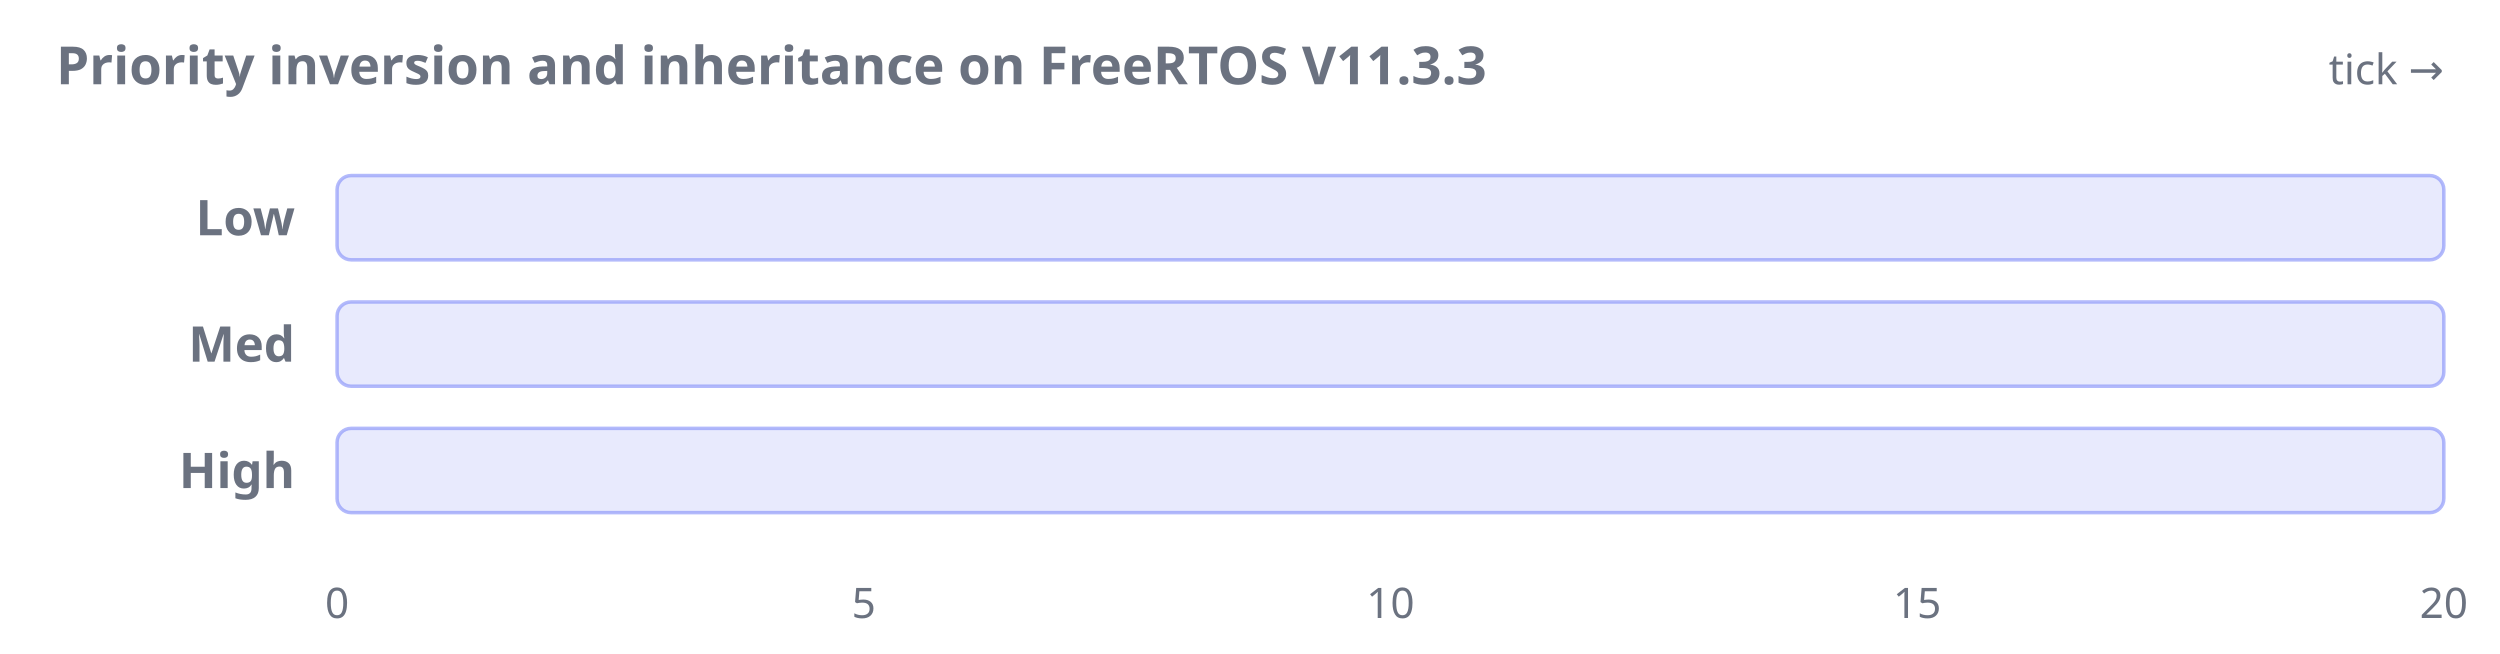
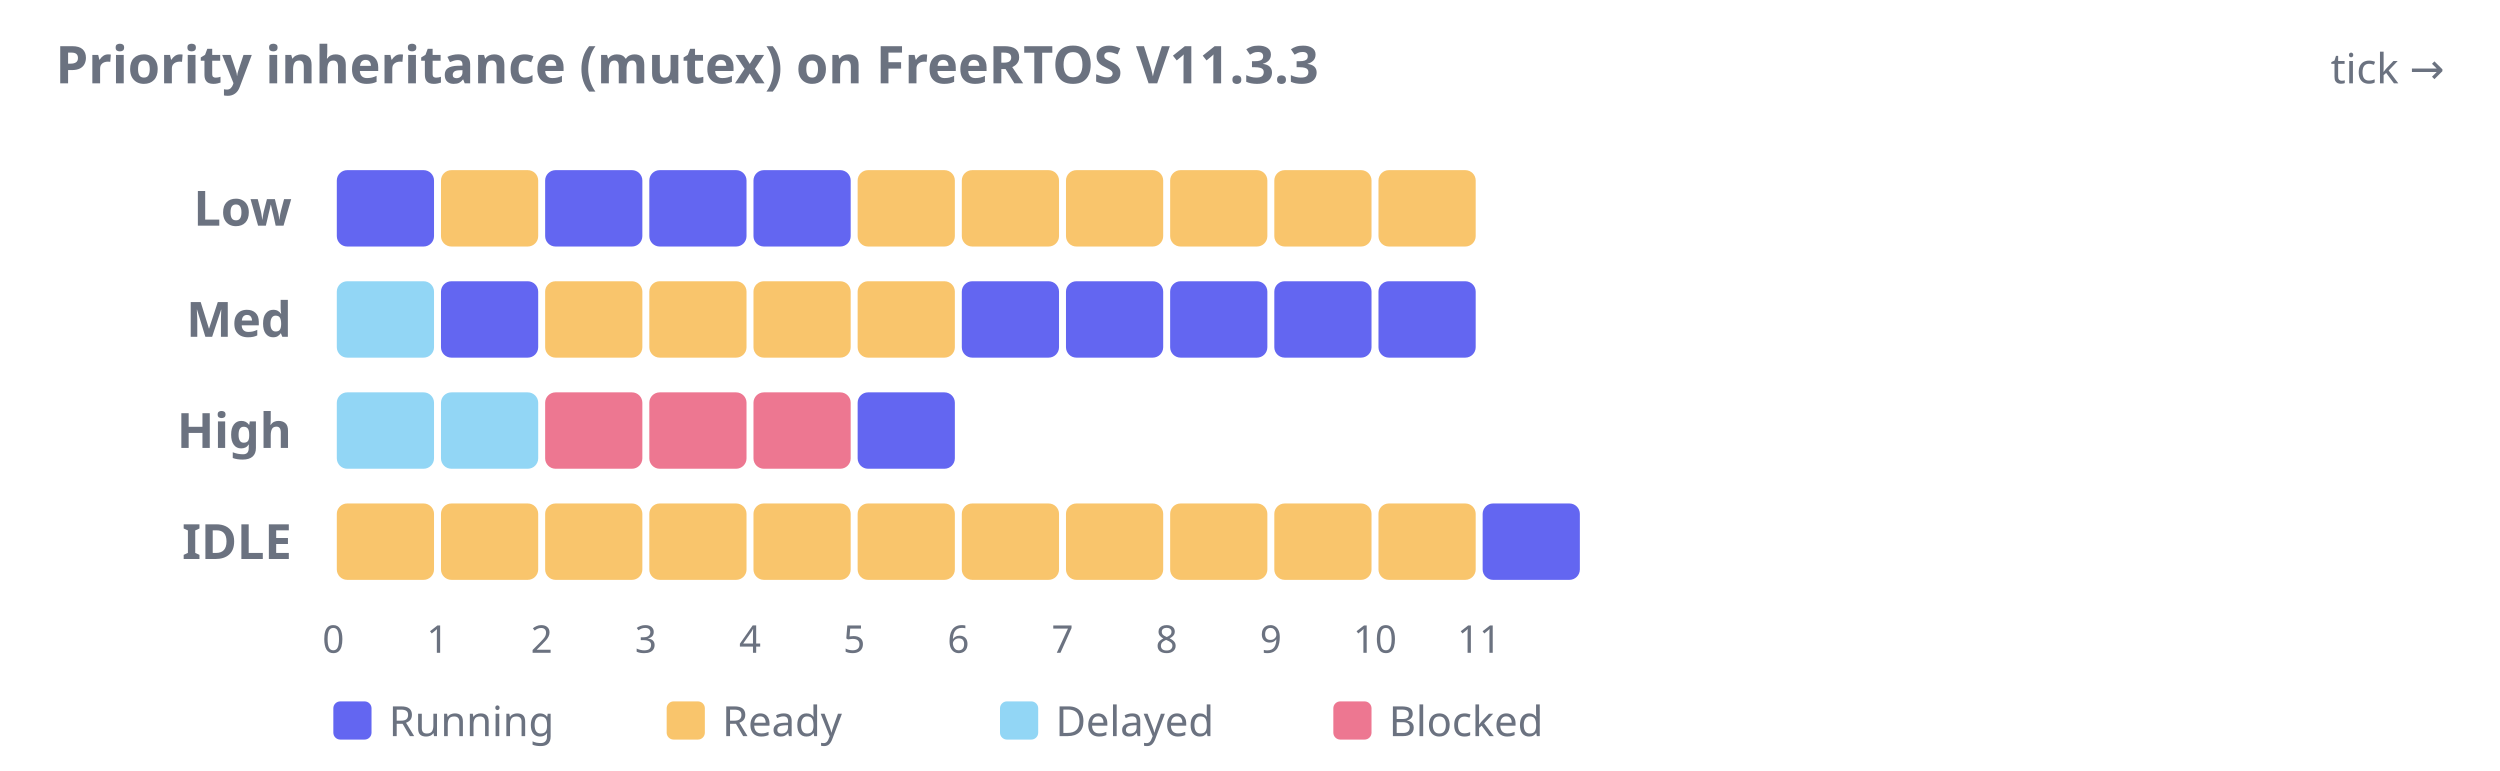
- <svg xmlns="http://www.w3.org/2000/svg" viewBox="0 0 712 186" width="712" height="186" role="img" aria-label="Priority inversion and inheritance on FreeRTOS V11.3.3" font-family="ui-sans-serif, system-ui, sans-serif" font-size="14" fill="#6b7280">
-   <text x="16" y="24" font-size="15" font-weight="700">Priority inversion and inheritance on FreeRTOS V11.3.3</text>
-   <text x="84" y="67" text-anchor="end" font-weight="600">Low</text>
-   <rect x="96" y="50" width="600" height="24" rx="4" fill="#818cf8" fill-opacity="0.18" stroke="#818cf8" stroke-opacity="0.6" />
-   <text x="84" y="103" text-anchor="end" font-weight="600">Med</text>
-   <rect x="96" y="86" width="600" height="24" rx="4" fill="#818cf8" fill-opacity="0.18" stroke="#818cf8" stroke-opacity="0.6" />
-   <text x="84" y="139" text-anchor="end" font-weight="600">High</text>
-   <rect x="96" y="122" width="600" height="24" rx="4" fill="#818cf8" fill-opacity="0.18" stroke="#818cf8" stroke-opacity="0.6" />
-   <text x="96" y="176" text-anchor="middle" font-size="12">0</text>
-   <text x="246" y="176" text-anchor="middle" font-size="12">5</text>
-   <text x="396" y="176" text-anchor="middle" font-size="12">10</text>
-   <text x="546" y="176" text-anchor="middle" font-size="12">15</text>
-   <text x="696" y="176" text-anchor="middle" font-size="12">20</text>
-   <text x="696" y="24" text-anchor="end" font-size="12">tick →</text>
+ <svg xmlns="http://www.w3.org/2000/svg" viewBox="0 0 720 222" width="720" height="222" role="img" aria-label="Priority inheritance (mutex) on FreeRTOS V11.3.3" font-family="ui-sans-serif, system-ui, sans-serif" font-size="14" fill="#6b7280">
+   <text x="16" y="24" font-size="15" font-weight="700">Priority inheritance (mutex) on FreeRTOS V11.3.3</text>
+   <text x="704" y="24" text-anchor="end" font-size="12">tick →</text>
+   <text x="84" y="65" text-anchor="end" font-weight="600">Low</text>
+   <rect x="97" y="49" width="28" height="22" rx="3" fill="#6366f1" fill-opacity="1.00" />
+   <rect x="127" y="49" width="28" height="22" rx="3" fill="#f59e0b" fill-opacity="0.60" />
+   <rect x="157" y="49" width="28" height="22" rx="3" fill="#6366f1" fill-opacity="1.00" />
+   <rect x="187" y="49" width="28" height="22" rx="3" fill="#6366f1" fill-opacity="1.00" />
+   <rect x="217" y="49" width="28" height="22" rx="3" fill="#6366f1" fill-opacity="1.00" />
+   <rect x="247" y="49" width="28" height="22" rx="3" fill="#f59e0b" fill-opacity="0.60" />
+   <rect x="277" y="49" width="28" height="22" rx="3" fill="#f59e0b" fill-opacity="0.60" />
+   <rect x="307" y="49" width="28" height="22" rx="3" fill="#f59e0b" fill-opacity="0.60" />
+   <rect x="337" y="49" width="28" height="22" rx="3" fill="#f59e0b" fill-opacity="0.60" />
+   <rect x="367" y="49" width="28" height="22" rx="3" fill="#f59e0b" fill-opacity="0.60" />
+   <rect x="397" y="49" width="28" height="22" rx="3" fill="#f59e0b" fill-opacity="0.60" />
+   <text x="84" y="97" text-anchor="end" font-weight="600">Med</text>
+   <rect x="97" y="81" width="28" height="22" rx="3" fill="#0ea5e9" fill-opacity="0.45" />
+   <rect x="127" y="81" width="28" height="22" rx="3" fill="#6366f1" fill-opacity="1.00" />
+   <rect x="157" y="81" width="28" height="22" rx="3" fill="#f59e0b" fill-opacity="0.60" />
+   <rect x="187" y="81" width="28" height="22" rx="3" fill="#f59e0b" fill-opacity="0.60" />
+   <rect x="217" y="81" width="28" height="22" rx="3" fill="#f59e0b" fill-opacity="0.60" />
+   <rect x="247" y="81" width="28" height="22" rx="3" fill="#f59e0b" fill-opacity="0.60" />
+   <rect x="277" y="81" width="28" height="22" rx="3" fill="#6366f1" fill-opacity="1.00" />
+   <rect x="307" y="81" width="28" height="22" rx="3" fill="#6366f1" fill-opacity="1.00" />
+   <rect x="337" y="81" width="28" height="22" rx="3" fill="#6366f1" fill-opacity="1.00" />
+   <rect x="367" y="81" width="28" height="22" rx="3" fill="#6366f1" fill-opacity="1.00" />
+   <rect x="397" y="81" width="28" height="22" rx="3" fill="#6366f1" fill-opacity="1.00" />
+   <text x="84" y="129" text-anchor="end" font-weight="600">High</text>
+   <rect x="97" y="113" width="28" height="22" rx="3" fill="#0ea5e9" fill-opacity="0.45" />
+   <rect x="127" y="113" width="28" height="22" rx="3" fill="#0ea5e9" fill-opacity="0.45" />
+   <rect x="157" y="113" width="28" height="22" rx="3" fill="#e11d48" fill-opacity="0.60" />
+   <rect x="187" y="113" width="28" height="22" rx="3" fill="#e11d48" fill-opacity="0.60" />
+   <rect x="217" y="113" width="28" height="22" rx="3" fill="#e11d48" fill-opacity="0.60" />
+   <rect x="247" y="113" width="28" height="22" rx="3" fill="#6366f1" fill-opacity="1.00" />
+   <text x="84" y="161" text-anchor="end" font-weight="600">IDLE</text>
+   <rect x="97" y="145" width="28" height="22" rx="3" fill="#f59e0b" fill-opacity="0.60" />
+   <rect x="127" y="145" width="28" height="22" rx="3" fill="#f59e0b" fill-opacity="0.60" />
+   <rect x="157" y="145" width="28" height="22" rx="3" fill="#f59e0b" fill-opacity="0.60" />
+   <rect x="187" y="145" width="28" height="22" rx="3" fill="#f59e0b" fill-opacity="0.60" />
+   <rect x="217" y="145" width="28" height="22" rx="3" fill="#f59e0b" fill-opacity="0.60" />
+   <rect x="247" y="145" width="28" height="22" rx="3" fill="#f59e0b" fill-opacity="0.60" />
+   <rect x="277" y="145" width="28" height="22" rx="3" fill="#f59e0b" fill-opacity="0.60" />
+   <rect x="307" y="145" width="28" height="22" rx="3" fill="#f59e0b" fill-opacity="0.60" />
+   <rect x="337" y="145" width="28" height="22" rx="3" fill="#f59e0b" fill-opacity="0.60" />
+   <rect x="367" y="145" width="28" height="22" rx="3" fill="#f59e0b" fill-opacity="0.60" />
+   <rect x="397" y="145" width="28" height="22" rx="3" fill="#f59e0b" fill-opacity="0.60" />
+   <rect x="427" y="145" width="28" height="22" rx="3" fill="#6366f1" fill-opacity="1.00" />
+   <text x="96" y="188" text-anchor="middle" font-size="11">0</text>
+   <text x="126" y="188" text-anchor="middle" font-size="11">1</text>
+   <text x="156" y="188" text-anchor="middle" font-size="11">2</text>
+   <text x="186" y="188" text-anchor="middle" font-size="11">3</text>
+   <text x="216" y="188" text-anchor="middle" font-size="11">4</text>
+   <text x="246" y="188" text-anchor="middle" font-size="11">5</text>
+   <text x="276" y="188" text-anchor="middle" font-size="11">6</text>
+   <text x="306" y="188" text-anchor="middle" font-size="11">7</text>
+   <text x="336" y="188" text-anchor="middle" font-size="11">8</text>
+   <text x="366" y="188" text-anchor="middle" font-size="11">9</text>
+   <text x="396" y="188" text-anchor="middle" font-size="11">10</text>
+   <text x="426" y="188" text-anchor="middle" font-size="11">11</text>
+   <rect x="96" y="202" width="11" height="11" rx="2" fill="#6366f1" fill-opacity="1" />
+   <text x="112" y="212" font-size="12">Running</text>
+   <rect x="192" y="202" width="11" height="11" rx="2" fill="#f59e0b" fill-opacity="0.6" />
+   <text x="208" y="212" font-size="12">Ready</text>
+   <rect x="288" y="202" width="11" height="11" rx="2" fill="#0ea5e9" fill-opacity="0.45" />
+   <text x="304" y="212" font-size="12">Delayed</text>
+   <rect x="384" y="202" width="11" height="11" rx="2" fill="#e11d48" fill-opacity="0.6" />
+   <text x="400" y="212" font-size="12">Blocked</text>
</svg>
